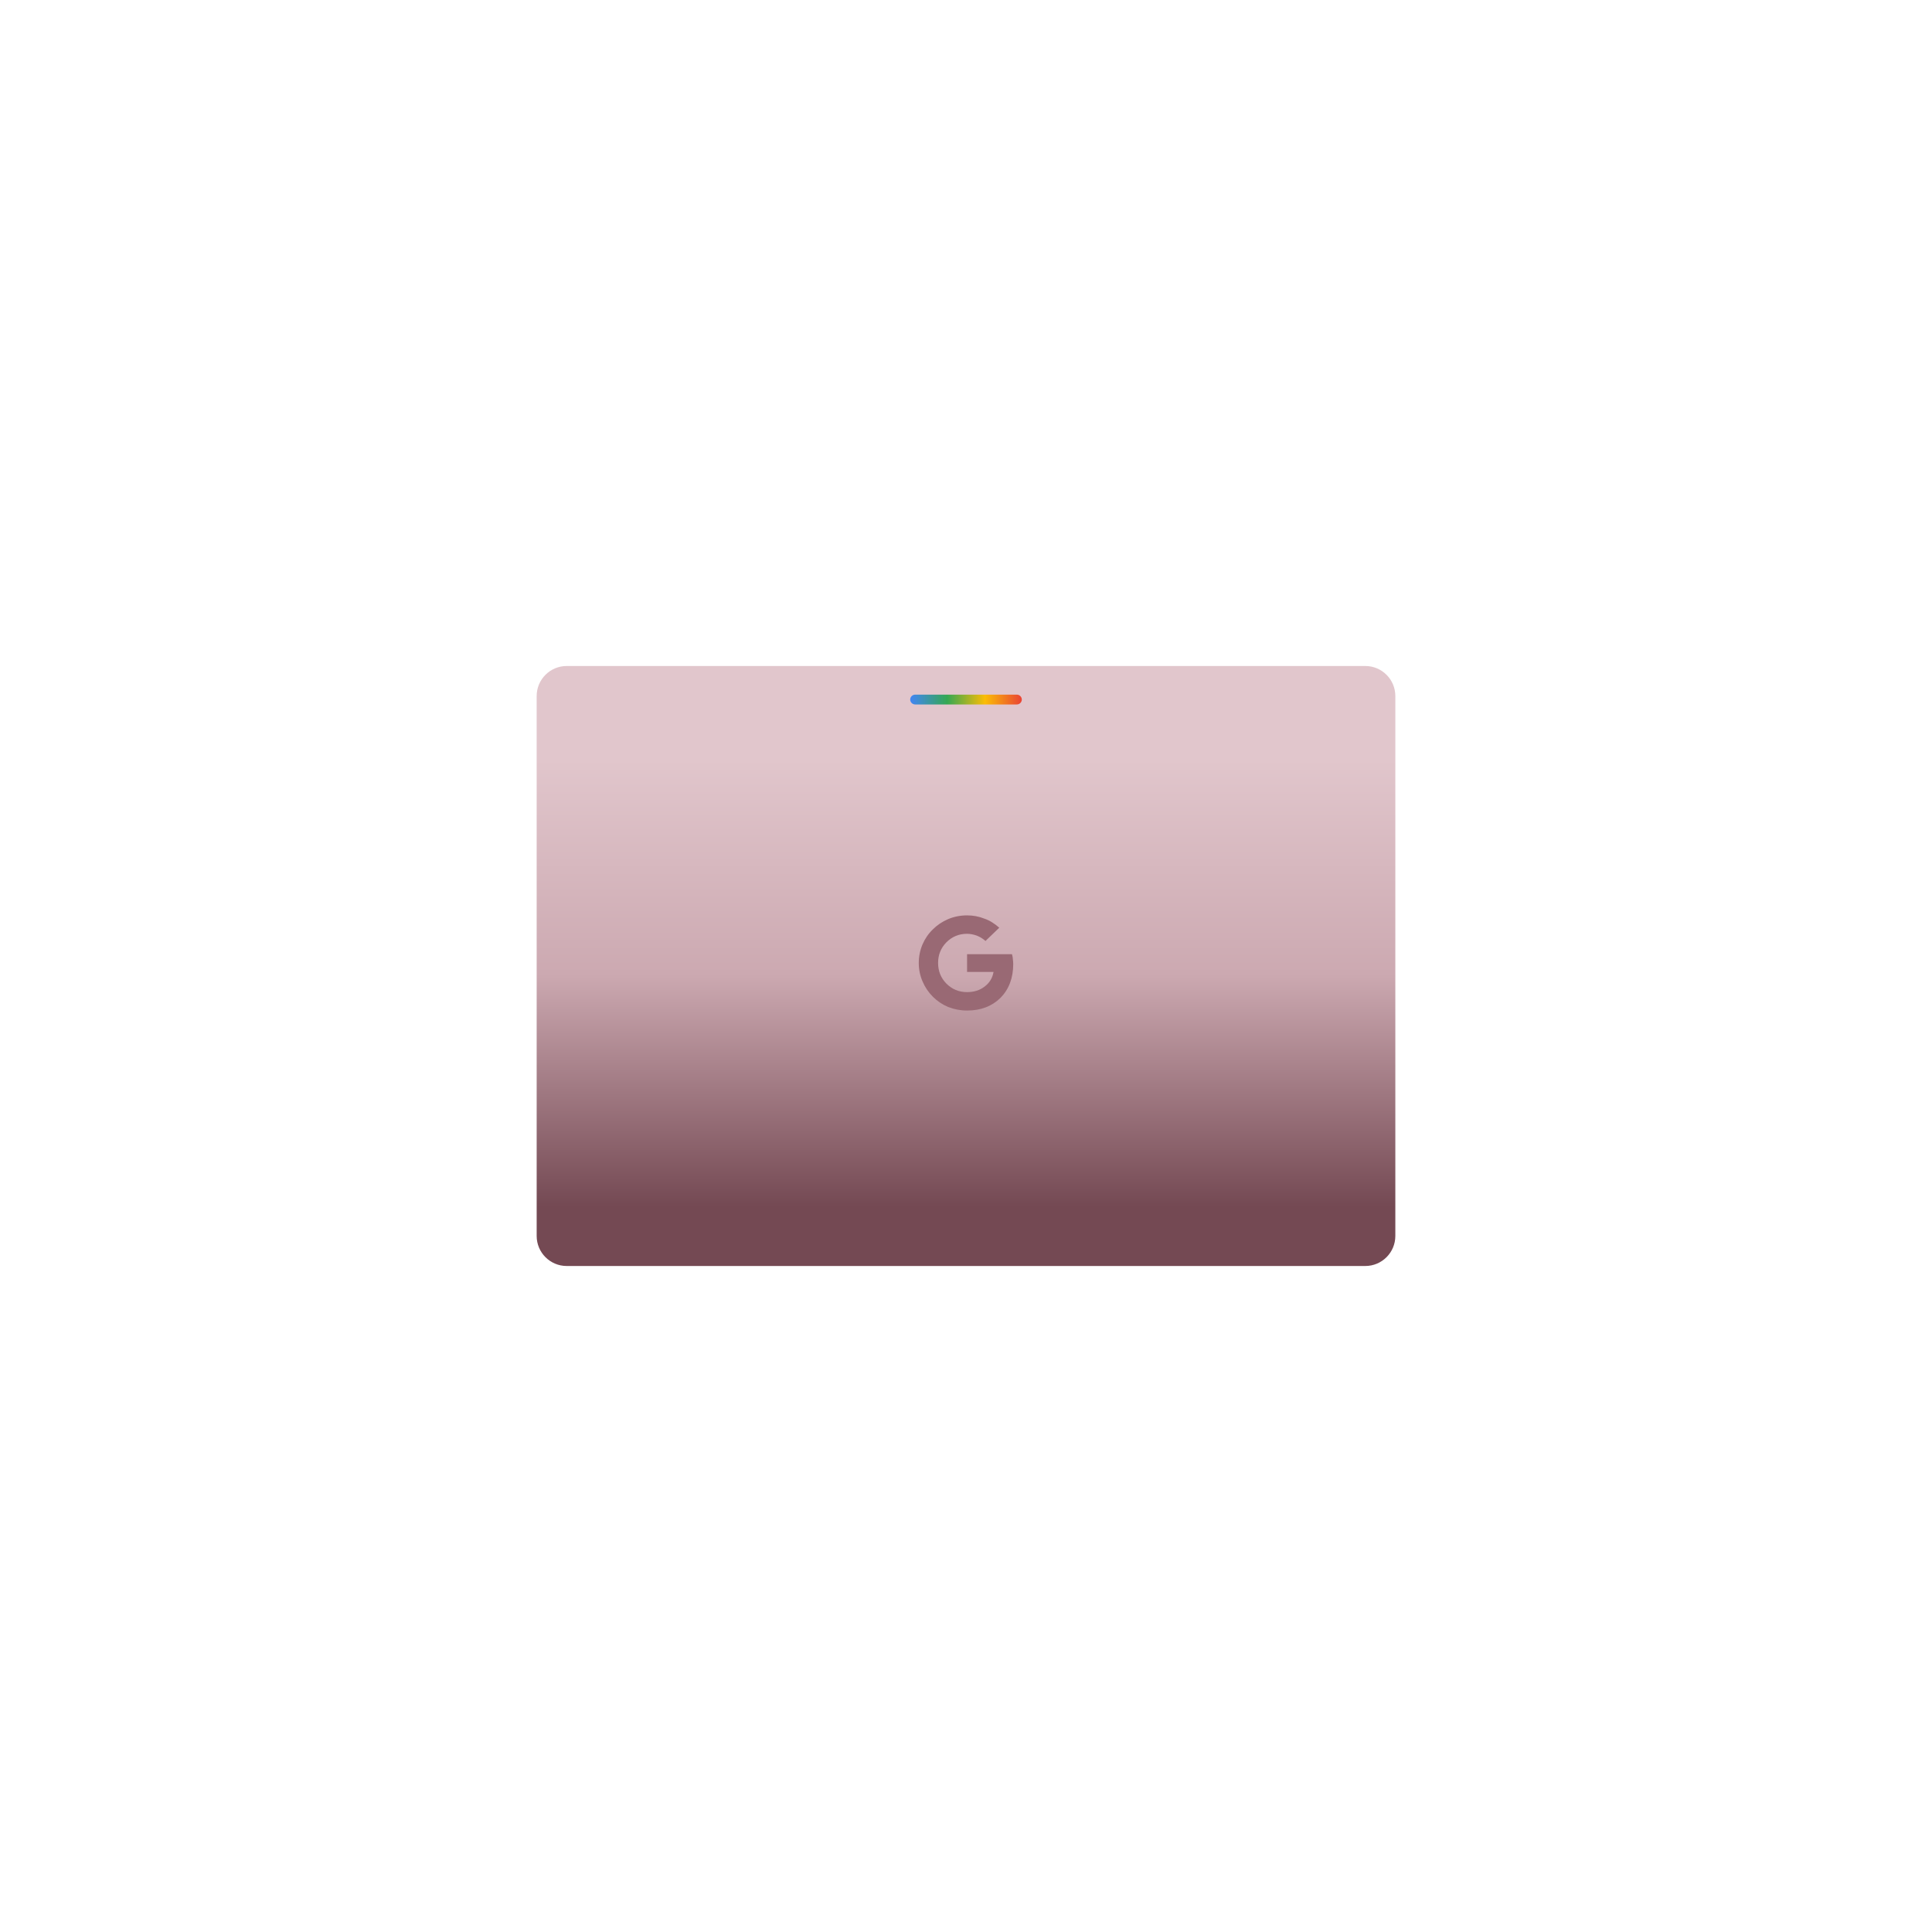
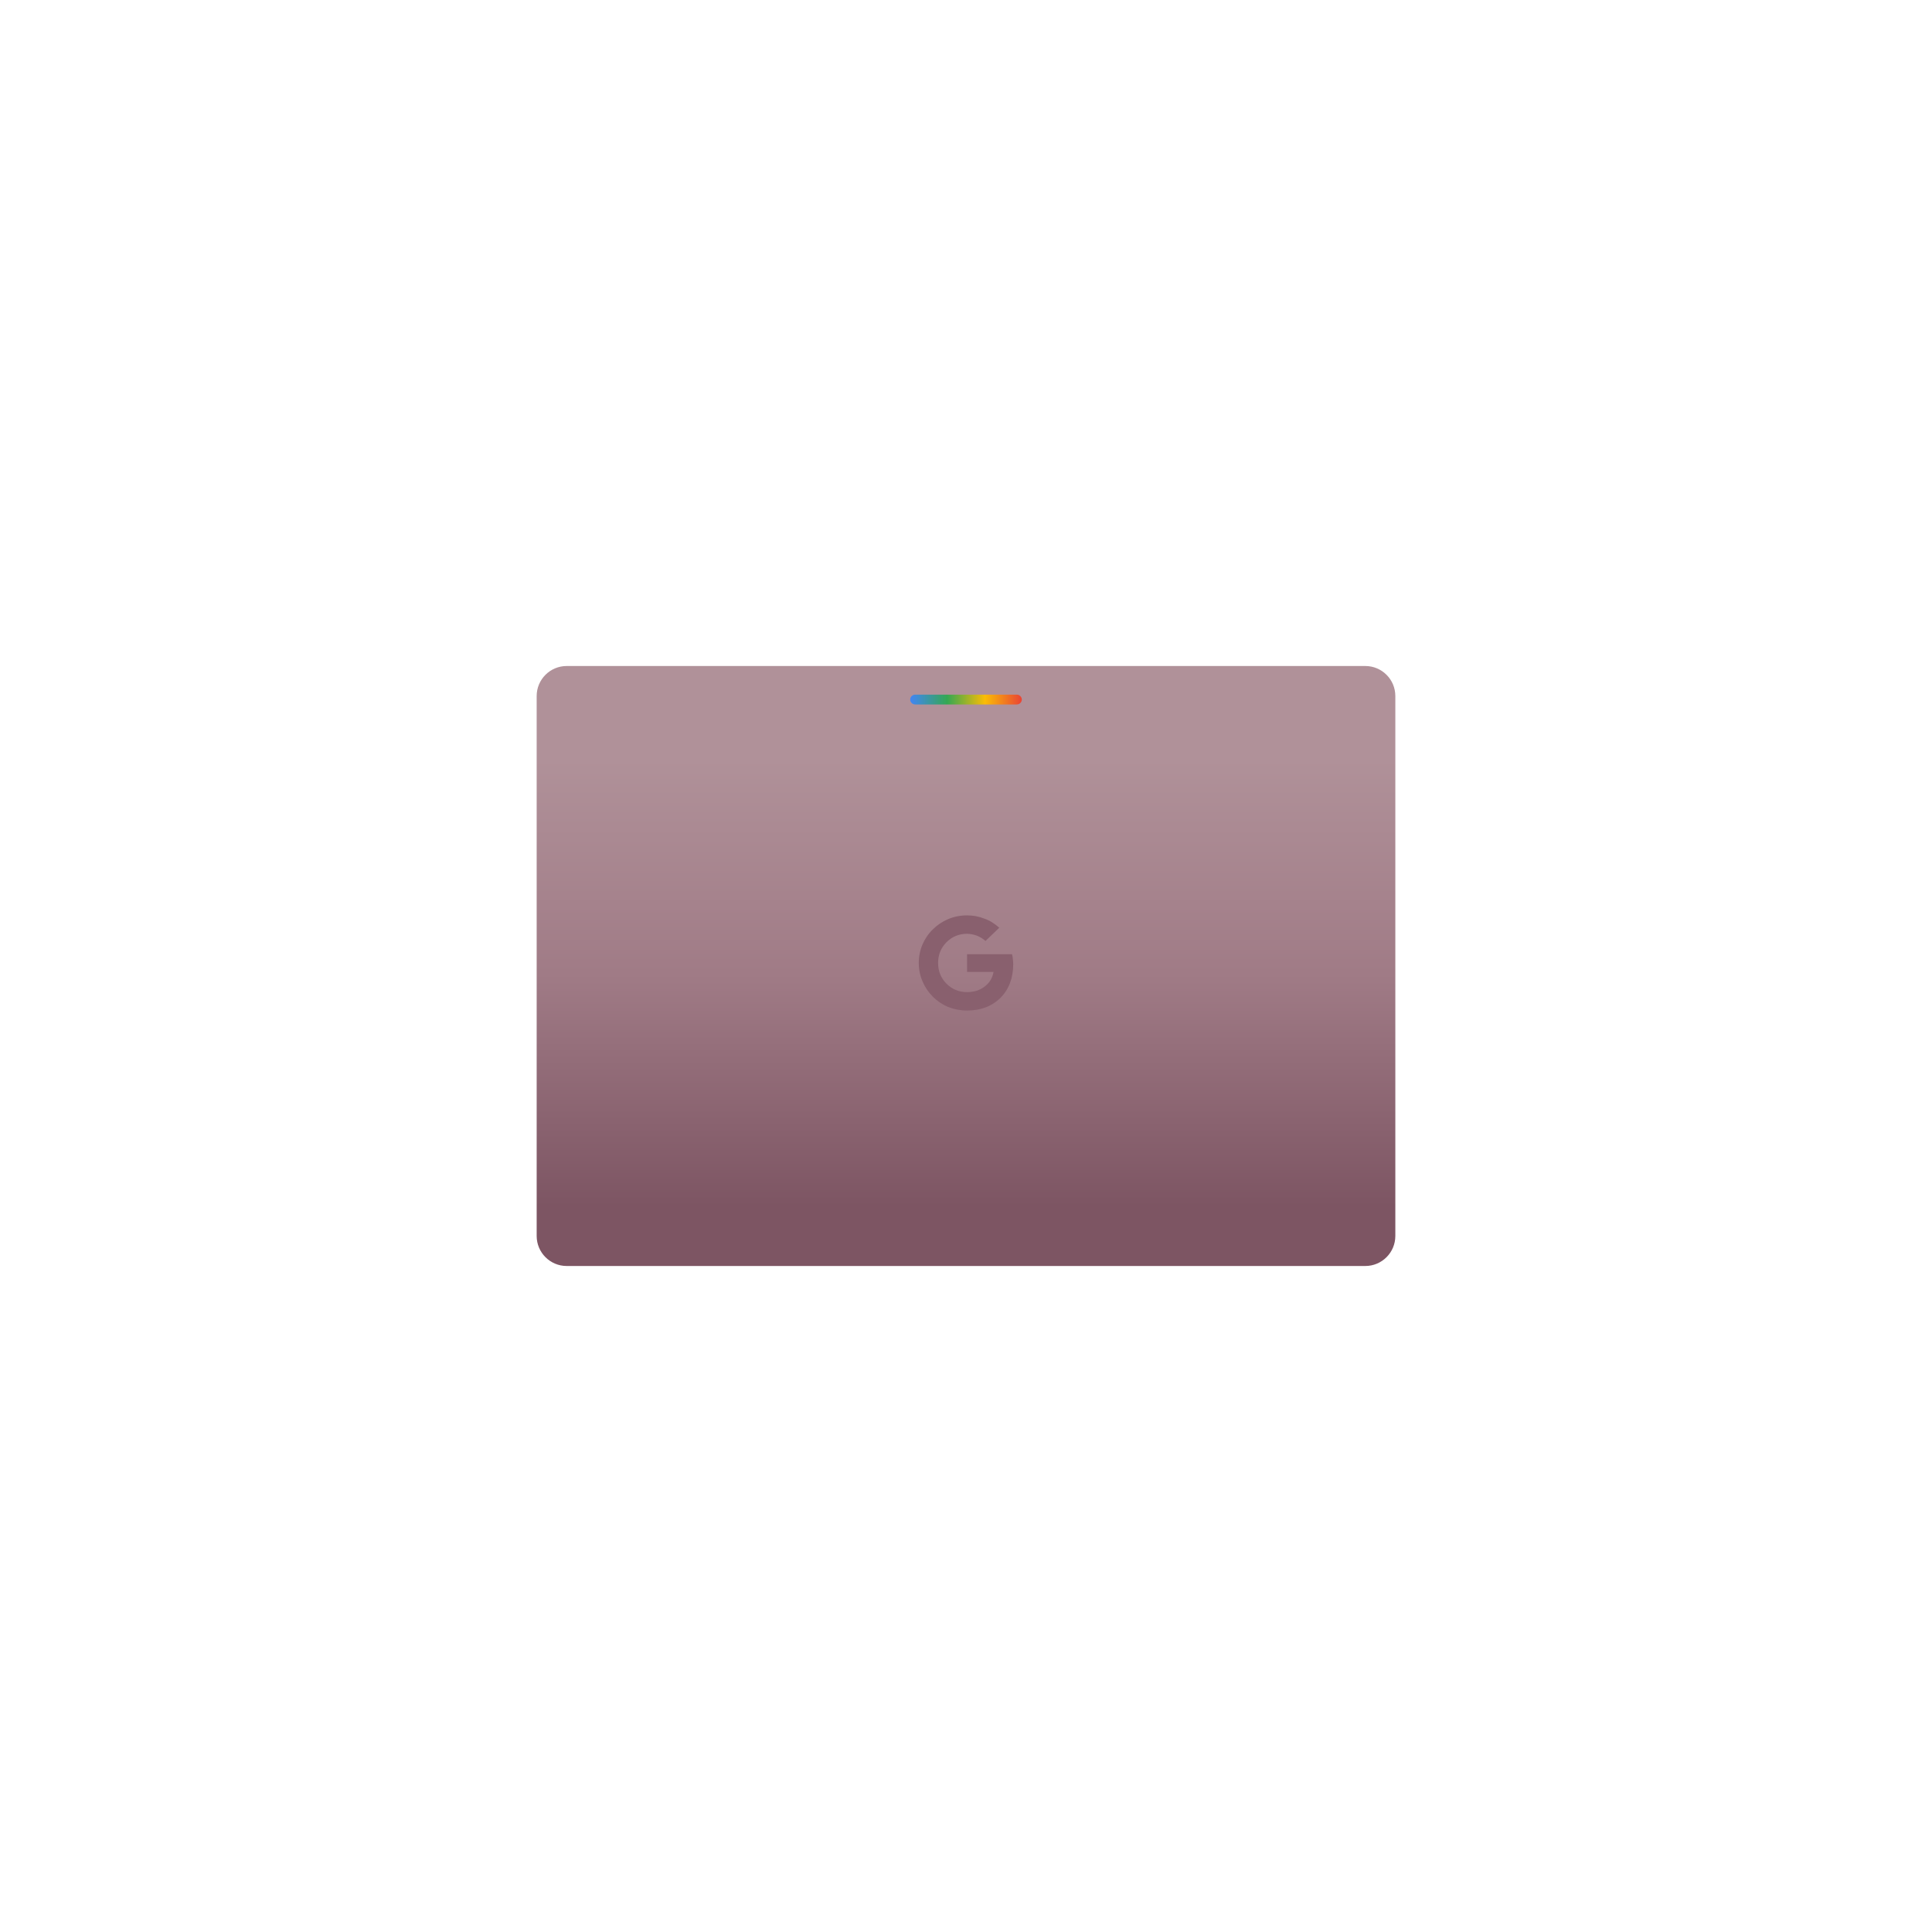
<svg xmlns="http://www.w3.org/2000/svg" width="108" height="108" viewBox="0 0 108 108">
  <defs>
    <linearGradient id="g1" gradientUnits="userSpaceOnUse" x1="54" y1="42.42" x2="54" y2="67.46">
-       <stop offset="0" stop-color="#e1c6cc" />
-       <stop offset="0.48" stop-color="#cca9b1" />
-       <stop offset="1" stop-color="#744953" />
+       <stop offset="0" stop-color="#b09199" />
+       <stop offset="0.48" stop-color="#a07b86" />
+       <stop offset="1" stop-color="#7d5563" />
    </linearGradient>
    <clipPath id="c2">
      <path d="M31.68,37.23H76.32A1.68,1.68 0 0 1 78,38.91V69.09A1.68,1.68 0 0 1 76.32,70.77H31.68A1.68,1.68 0 0 1 30,69.09V38.91A1.68,1.68 0 0 1 31.68,37.23Z" />
    </clipPath>
    <linearGradient id="g3" gradientUnits="userSpaceOnUse" x1="50.88" y1="38.83" x2="57.12" y2="38.83">
      <stop offset="0" stop-color="#4285f4" />
      <stop offset="0.33" stop-color="#34a853" />
      <stop offset="0.67" stop-color="#fbbc05" />
      <stop offset="1" stop-color="#ea4335" />
    </linearGradient>
  </defs>
  <path d="M31.68,37.23H76.32A1.68,1.68 0 0 1 78,38.91V69.09A1.68,1.68 0 0 1 76.32,70.77H31.68A1.68,1.68 0 0 1 30,69.09V38.91A1.68,1.68 0 0 1 31.68,37.23Z" fill="url(#g1)" />
  <g clip-path="url(#c2)">
    <path d="M51.16,38.83H56.84A0.28,0.28 0 0 1 57.12,39.11V39.11A0.28,0.28 0 0 1 56.84,39.38H51.16A0.28,0.28 0 0 1 50.88,39.11V39.11A0.28,0.28 0 0 1 51.16,38.83Z" fill="url(#g3)" />
-     <path d="M54.06,56.49 C53.69,56.49 53.33,56.42 53,56.29 C52.67,56.15 52.39,55.96 52.15,55.72 C51.9,55.47 51.71,55.19 51.57,54.86 C51.43,54.54 51.36,54.19 51.36,53.83 C51.36,53.47 51.43,53.12 51.57,52.79 C51.71,52.47 51.9,52.19 52.15,51.95 C52.39,51.71 52.67,51.52 53,51.38 C53.33,51.24 53.69,51.17 54.06,51.17 C54.4,51.17 54.72,51.23 55.02,51.35 C55.32,51.45 55.6,51.63 55.86,51.86 L55.09,52.6 C54.94,52.47 54.78,52.37 54.6,52.3 C54.43,52.24 54.24,52.2 54.06,52.2 C53.6,52.2 53.22,52.36 52.9,52.68 C52.59,53 52.44,53.38 52.44,53.83 C52.44,54.28 52.59,54.66 52.9,54.98 C53.22,55.3 53.6,55.46 54.06,55.46 C54.44,55.46 54.77,55.36 55.04,55.15 C55.32,54.94 55.48,54.67 55.54,54.33 L54.06,54.33 L54.06,53.34 L56.57,53.34 C56.6,53.45 56.62,53.54 56.62,53.62 C56.63,53.71 56.64,53.8 56.64,53.89 C56.64,54.67 56.4,55.3 55.93,55.78 C55.45,56.25 54.83,56.49 54.06,56.49 Z" fill="#996974" fill-rule="evenodd" />
+     <path d="M54.06,56.49 C53.69,56.49 53.33,56.42 53,56.29 C52.67,56.15 52.39,55.96 52.15,55.72 C51.9,55.47 51.71,55.19 51.57,54.86 C51.43,54.54 51.36,54.19 51.36,53.83 C51.36,53.47 51.43,53.12 51.57,52.79 C51.71,52.47 51.9,52.19 52.15,51.95 C52.39,51.71 52.67,51.52 53,51.38 C53.33,51.24 53.69,51.17 54.06,51.17 C54.4,51.17 54.72,51.23 55.02,51.35 C55.32,51.45 55.6,51.63 55.86,51.86 L55.09,52.6 C54.94,52.47 54.78,52.37 54.6,52.3 C54.43,52.24 54.24,52.2 54.06,52.2 C53.6,52.2 53.22,52.36 52.9,52.68 C52.59,53 52.44,53.38 52.44,53.83 C52.44,54.28 52.59,54.66 52.9,54.98 C53.22,55.3 53.6,55.46 54.06,55.46 C54.44,55.46 54.77,55.36 55.04,55.15 C55.32,54.94 55.48,54.67 55.54,54.33 L54.06,54.33 L54.06,53.34 L56.57,53.34 C56.6,53.45 56.62,53.54 56.62,53.62 C56.63,53.71 56.64,53.8 56.64,53.89 C56.64,54.67 56.4,55.3 55.93,55.78 C55.45,56.25 54.83,56.49 54.06,56.49 Z" fill="#89606e" fill-rule="evenodd" />
  </g>
</svg>
